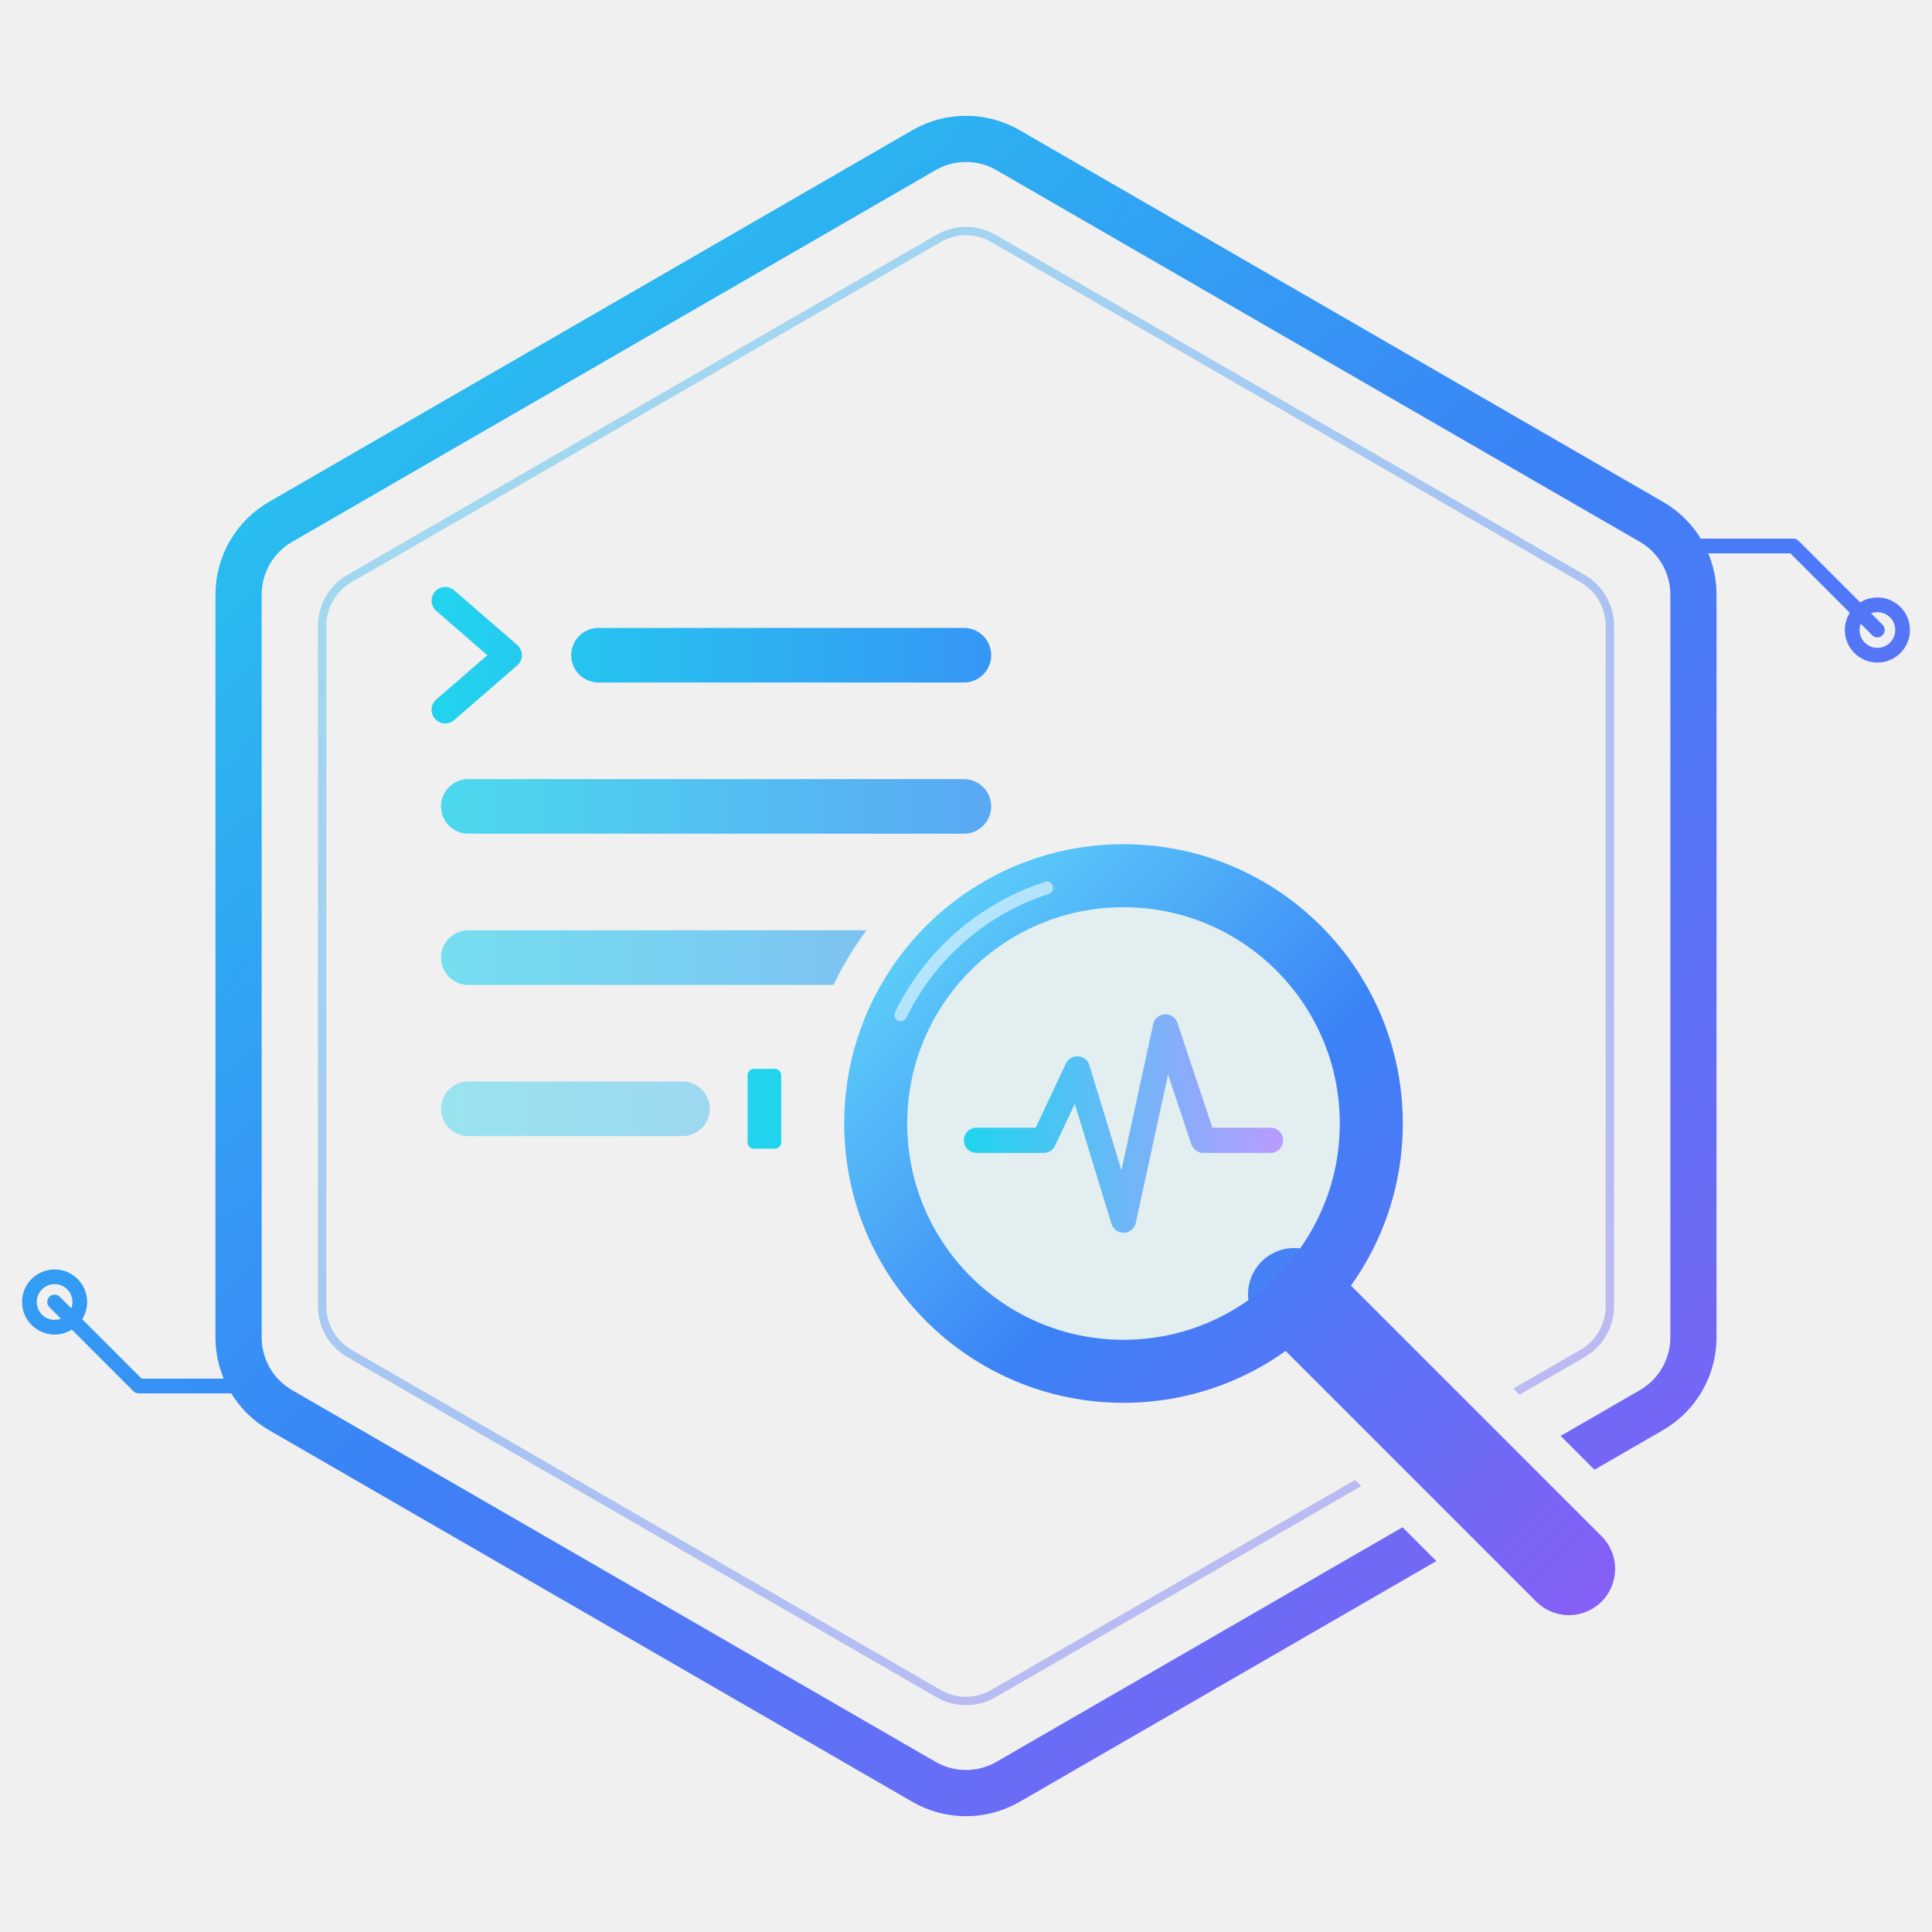
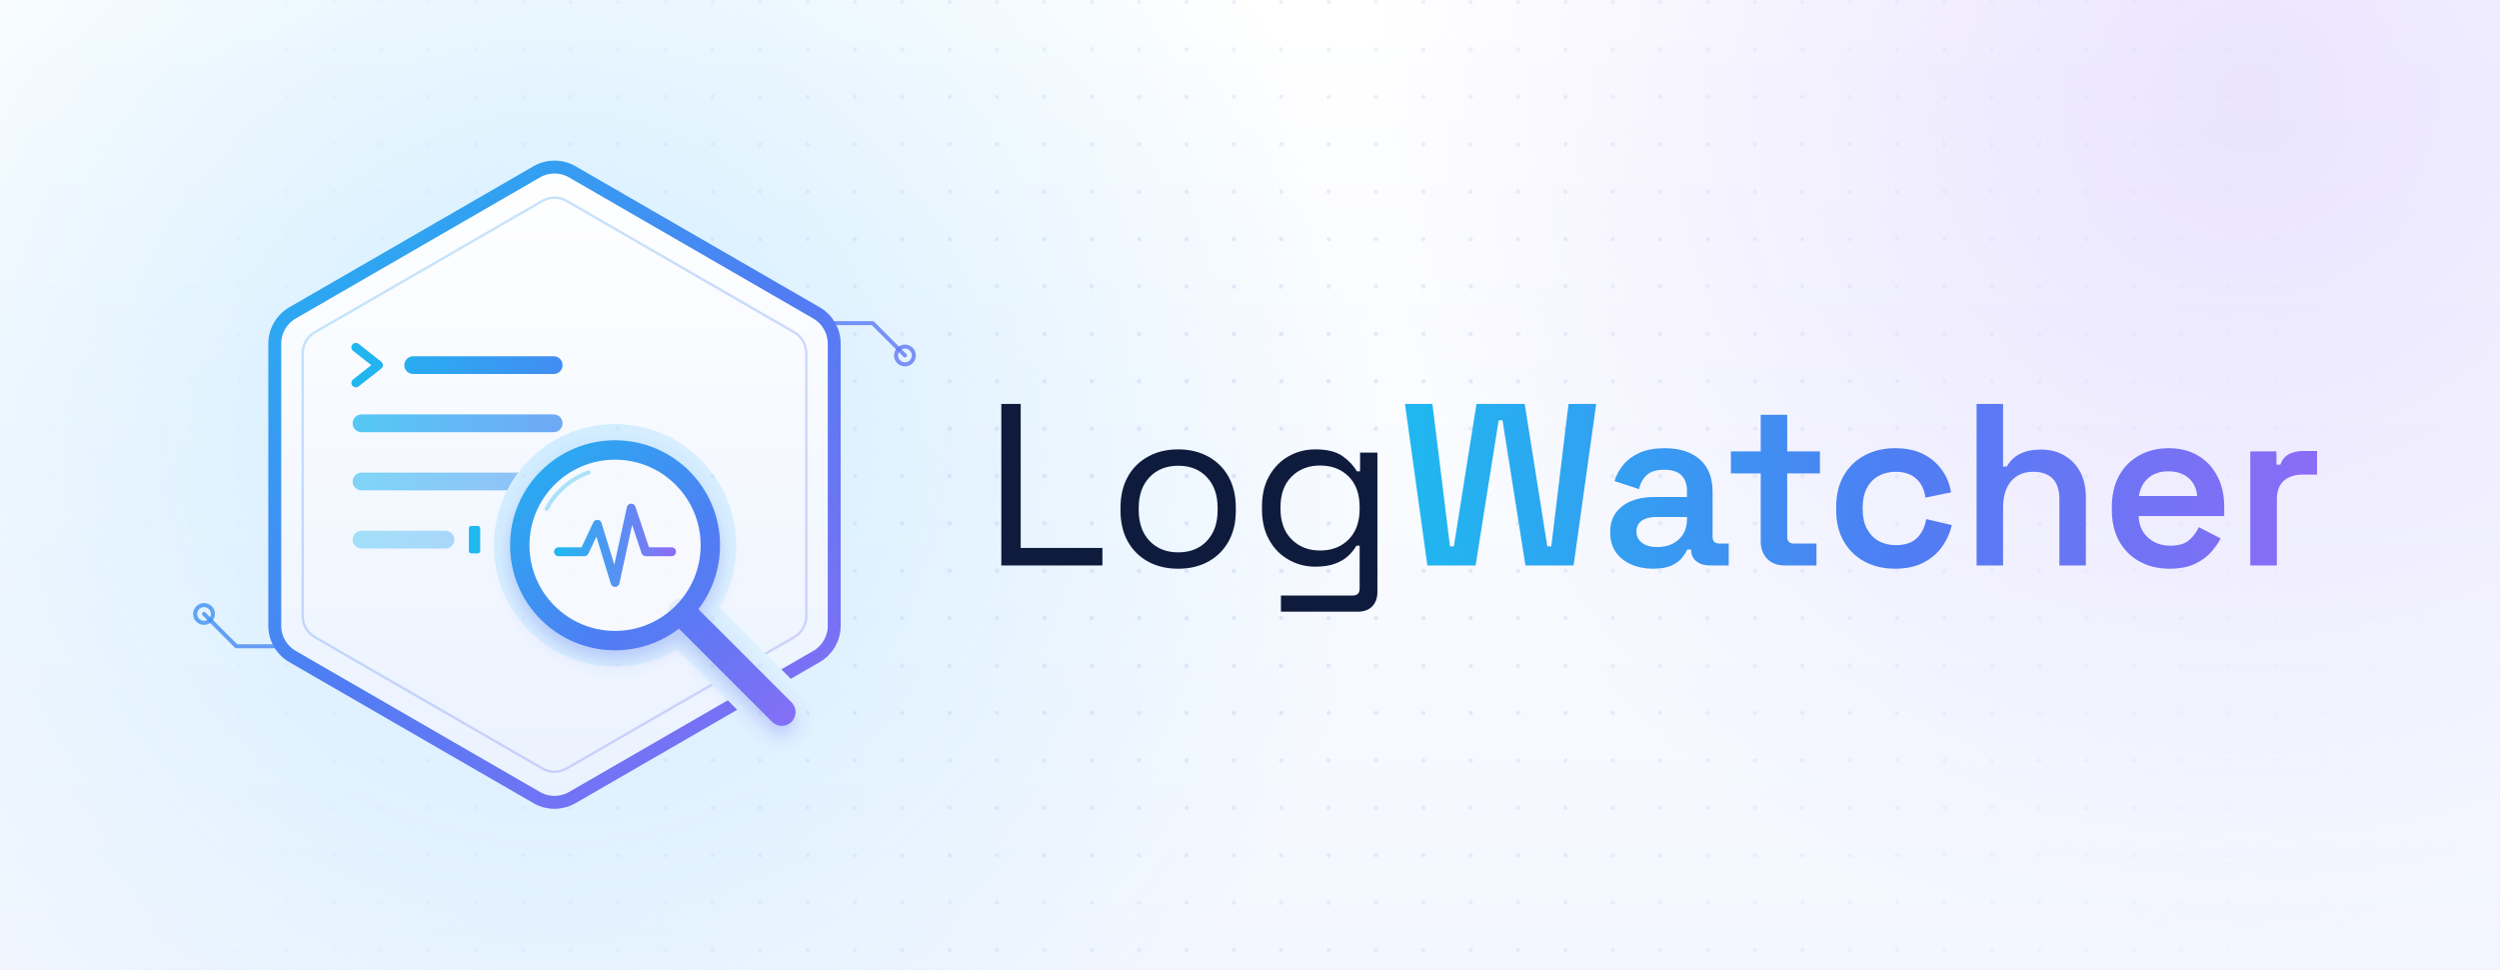
- <svg xmlns="http://www.w3.org/2000/svg" viewBox="40 40 920 920" width="920" height="920" role="img" aria-labelledby="t">
+ <svg xmlns="http://www.w3.org/2000/svg" viewBox="0 0 2321 900" width="2321" height="900" role="img" aria-labelledby="t">
  <defs>
    <linearGradient id="gMain" gradientUnits="userSpaceOnUse" x1="154" y1="100" x2="846" y2="900">
-       <stop offset="0" stop-color="#22D3EE" />
-       <stop offset="0.5" stop-color="#3B82F6" />
-       <stop offset="1" stop-color="#8B5CF6" />
+       <stop offset="0" stop-color="#1FB8F0" />
+       <stop offset="0.5" stop-color="#4F7DF3" />
+       <stop offset="1" stop-color="#8B6CF6" />
    </linearGradient>
    <linearGradient id="gBars" gradientUnits="userSpaceOnUse" x1="250" y1="0" x2="600" y2="0">
-       <stop offset="0" stop-color="#22D3EE" />
-       <stop offset="1" stop-color="#3B82F6" />
+       <stop offset="0" stop-color="#1FB8F0" />
+       <stop offset="1" stop-color="#4F7DF3" />
    </linearGradient>
    <linearGradient id="gPulse" gradientUnits="userSpaceOnUse" x1="503" y1="0" x2="647" y2="0">
-       <stop offset="0" stop-color="#22D3EE" />
-       <stop offset="1" stop-color="#B69CFF" />
+       <stop offset="0" stop-color="#1FB8F0" />
+       <stop offset="1" stop-color="#8B6CF6" />
    </linearGradient>
    <linearGradient id="gLens" gradientUnits="userSpaceOnUse" x1="435" y1="435" x2="815" y2="815">
-       <stop offset="0" stop-color="#67E8F9" />
-       <stop offset="0.45" stop-color="#3B82F6" />
-       <stop offset="1" stop-color="#8B5CF6" />
+       <stop offset="0" stop-color="#1FB8F0" />
+       <stop offset="0.5" stop-color="#4F7DF3" />
+       <stop offset="1" stop-color="#8B6CF6" />
    </linearGradient>
+     <linearGradient id="gCard" gradientUnits="userSpaceOnUse" x1="500" y1="100" x2="500" y2="900">
+       <stop offset="0" stop-color="#FFFFFF" />
+       <stop offset="1" stop-color="#EAF2FF" />
+     </linearGradient>
+     <filter id="soft" x="-30%" y="-30%" width="160%" height="170%" color-interpolation-filters="sRGB">
+       <feDropShadow dx="0" dy="12" stdDeviation="11" flood-color="#4F62E8" flood-opacity="0.28" />
+     </filter>
    <clipPath id="cut">
-       <path clip-rule="evenodd" d="M0 0H1000V1000H0Z M649.3 708.7 L757.4 816.8 A42 42 0 0 0 816.8 757.4 L708.7 649.3 A153 153 0 1 0 649.3 708.7 Z" />
+       <path clip-rule="evenodd" d="M0 0H1000V1000H0Z M651.6 704 L755.3 807.6 A37 37 0 0 0 807.6 755.3 L704 651.6 A150 150 0 1 0 651.6 704 Z" />
    </clipPath>
+     <linearGradient id="bgBase" x1="0" y1="0" x2="0" y2="1">
+       <stop offset="0" stop-color="#FFFFFF" />
+       <stop offset="1" stop-color="#F3F7FF" />
+     </linearGradient>
+     <radialGradient id="blobA" gradientUnits="userSpaceOnUse" cx="515" cy="405" r="765">
+       <stop offset="0" stop-color="#BFE6FF" stop-opacity="0.7" />
+       <stop offset="1" stop-color="#BFE6FF" stop-opacity="0" />
+     </radialGradient>
+     <radialGradient id="blobB" gradientUnits="userSpaceOnUse" cx="2088.9" cy="90" r="810">
+       <stop offset="0" stop-color="#DCD2FF" stop-opacity="0.6" />
+       <stop offset="1" stop-color="#DCD2FF" stop-opacity="0" />
+     </radialGradient>
+     <radialGradient id="gridFade" gradientUnits="userSpaceOnUse" cx="1160.5" cy="450.0" r="1160.5">
+       <stop offset="0" stop-color="#fff" stop-opacity="0.9" />
+       <stop offset="1" stop-color="#fff" stop-opacity="0" />
+     </radialGradient>
+     <mask id="gridMask">
+       <rect width="2321" height="900" fill="url(#gridFade)" />
+     </mask>
+     <pattern id="dots" width="44" height="44" patternUnits="userSpaceOnUse">
+       <circle cx="2" cy="2" r="2" fill="#9DB4E6" />
+     </pattern>
+     <linearGradient id="gWord" gradientUnits="userSpaceOnUse" x1="392" y1="0" x2="1239.1" y2="0">
+       <stop offset="0" stop-color="#1FB8F0" />
+       <stop offset="0.55" stop-color="#4F7DF3" />
+       <stop offset="1" stop-color="#8B6CF6" />
+     </linearGradient>
  </defs>
-   <g clip-path="url(#cut)">
-     <path d="M480 111.5 A40 40 0 0 1 520 111.5 L826.4 288.5 A40 40 0 0 1 846.4 323.1 L846.4 676.9 A40 40 0 0 1 826.4 711.5 L520 888.5 A40 40 0 0 1 480 888.5 L173.6 711.5 A40 40 0 0 1 153.6 676.9 L153.6 323.1 A40 40 0 0 1 173.6 288.5 Z" fill="none" stroke="url(#gMain)" stroke-width="22" stroke-linejoin="round" />
-     <path d="M487 153.5 A26 26 0 0 1 513 153.5 L793.6 315.5 A26 26 0 0 1 806.6 338 L806.6 662 A26 26 0 0 1 793.6 684.5 L513 846.5 A26 26 0 0 1 487 846.5 L206.4 684.5 A26 26 0 0 1 193.4 662 L193.4 338 A26 26 0 0 1 206.4 315.5 Z" fill="none" stroke="url(#gMain)" stroke-width="4" opacity="0.4" />
-     <polyline points="252,326 282,352 252,378" fill="none" stroke="url(#gBars)" stroke-width="13" stroke-linecap="round" stroke-linejoin="round" />
-     <rect x="312" y="339" width="200" height="26" rx="13" fill="url(#gBars)" />
-     <rect x="250" y="411" width="262" height="26" rx="13" fill="url(#gBars)" opacity="0.8" />
-     <rect x="250" y="483" width="330" height="26" rx="13" fill="url(#gBars)" opacity="0.6" />
-     <rect x="250" y="555" width="128" height="26" rx="13" fill="url(#gBars)" opacity="0.42" />
-     <rect x="396" y="549" width="16" height="38" rx="3" fill="#22D3EE" />
-     <path d="M846 300 H894 L934 340" fill="none" stroke="url(#gMain)" stroke-width="7" stroke-linecap="round" stroke-linejoin="round" />
-     <circle cx="934" cy="340" r="12" fill="none" stroke="url(#gMain)" stroke-width="7" />
-     <path d="M154 700 H106 L66 660" fill="none" stroke="url(#gMain)" stroke-width="7" stroke-linecap="round" stroke-linejoin="round" />
-     <circle cx="66" cy="660" r="12" fill="none" stroke="url(#gMain)" stroke-width="7" />
+   <rect width="2321" height="900" fill="url(#bgBase)" />
+   <rect width="2321" height="900" fill="url(#blobA)" />
+   <rect width="2321" height="900" fill="url(#blobB)" />
+   <rect width="2321" height="900" fill="url(#dots)" opacity="0.35" mask="url(#gridMask)" />
+   <g transform="translate(170 120) scale(0.75) translate(-40 -60)">
+     <g clip-path="url(#cut)">
+       <path d="M478 112.7 A44 44 0 0 1 522 112.7 L824.4 287.3 A44 44 0 0 1 846.4 325.4 L846.4 674.6 A44 44 0 0 1 824.4 712.7 L522 887.3 A44 44 0 0 1 478 887.3 L175.6 712.7 A44 44 0 0 1 153.6 674.6 L153.6 325.4 A44 44 0 0 1 175.6 287.3 Z" fill="url(#gCard)" stroke="url(#gMain)" stroke-width="16" stroke-linejoin="round" />
+       <path d="M485 148.7 A30 30 0 0 1 515 148.7 L796.8 311.3 A30 30 0 0 1 811.8 337.3 L811.8 662.7 A30 30 0 0 1 796.8 688.7 L515 851.3 A30 30 0 0 1 485 851.3 L203.2 688.7 A30 30 0 0 1 188.2 662.7 L188.2 337.3 A30 30 0 0 1 203.2 311.3 Z" fill="none" stroke="url(#gMain)" stroke-width="3" opacity="0.28" />
+       <polyline points="254,330 282,352 254,374" fill="none" stroke="url(#gBars)" stroke-width="11" stroke-linecap="round" stroke-linejoin="round" />
+       <rect x="314" y="341" width="196" height="22" rx="11" fill="url(#gBars)" />
+       <rect x="250" y="413" width="260" height="22" rx="11" fill="url(#gBars)" opacity="0.75" />
+       <rect x="250" y="485" width="330" height="22" rx="11" fill="url(#gBars)" opacity="0.55" />
+       <rect x="250" y="557" width="126" height="22" rx="11" fill="url(#gBars)" opacity="0.38" />
+       <rect x="394" y="551" width="14" height="34" rx="3" fill="#1FB8F0" />
+       <path d="M846 300 H894 L934 340" fill="none" stroke="url(#gMain)" stroke-width="5" stroke-linecap="round" stroke-linejoin="round" opacity="0.8" />
+       <circle cx="934" cy="340" r="11" fill="none" stroke="url(#gMain)" stroke-width="5" opacity="0.8" />
+       <path d="M154 700 H106 L66 660" fill="none" stroke="url(#gMain)" stroke-width="5" stroke-linecap="round" stroke-linejoin="round" opacity="0.8" />
+       <circle cx="66" cy="660" r="11" fill="none" stroke="url(#gMain)" stroke-width="5" opacity="0.8" />
+     </g>
+     <g filter="url(#soft)">
+       <line x1="657.7" y1="657.7" x2="781.5" y2="781.5" stroke="url(#gLens)" stroke-width="34" stroke-linecap="round" />
+       <circle cx="575" cy="575" r="118" fill="#FFFFFF" fill-opacity="0.85" stroke="url(#gLens)" stroke-width="24" />
+       <path d="M490.2 529.9 A96 96 0 0 1 542.2 484.8" fill="none" stroke="#1FB8F0" stroke-width="5" stroke-linecap="round" opacity="0.35" />
+       <path d="M505 583 L537 583 L553 549 L575 621 L595 529 L613 583 L645 583" fill="none" stroke="url(#gPulse)" stroke-width="11" stroke-linecap="round" stroke-linejoin="round" />
+     </g>
  </g>
-   <line x1="656.3" y1="656.3" x2="787.1" y2="787.1" stroke="url(#gLens)" stroke-width="44" stroke-linecap="round" />
-   <circle cx="575" cy="575" r="118" fill="#22D3EE" fill-opacity="0.07" stroke="url(#gLens)" stroke-width="30" />
-   <path d="M468.9 523.3 A118 118 0 0 1 538.5 462.8" fill="none" stroke="#FFFFFF" stroke-width="6" stroke-linecap="round" opacity="0.55" />
-   <path d="M505 583 L537 583 L553 549 L575 621 L595 529 L613 583 L645 583" fill="none" stroke="url(#gPulse)" stroke-width="12" stroke-linecap="round" stroke-linejoin="round" />
+   <g transform="translate(912.9 525)">
+     <path d="M17.1 0V-150H35.1V-16.3H111V0Z M181.4 3Q165.5 3 153.4 -3.6Q141.3 -10.3 134.5 -22.4Q127.8 -34.5 127.8 -51V-53.8Q127.8 -70.1 134.5 -82.3Q141.3 -94.5 153.4 -101.1Q165.5 -107.8 181.4 -107.8Q197.2 -107.8 209.3 -101.1Q221.4 -94.5 228.2 -82.3Q234.9 -70.1 234.9 -53.8V-51Q234.9 -34.5 228.2 -22.4Q221.4 -10.3 209.3 -3.6Q197.2 3 181.4 3ZM181.4 -12.2Q198.1 -12.2 208 -22.8Q218 -33.4 218 -51.4V-53.4Q218 -71.4 208 -82Q198.1 -92.6 181.4 -92.6Q164.9 -92.6 154.8 -82Q144.7 -71.4 144.7 -53.4V-51.4Q144.7 -33.4 154.8 -22.8Q164.9 -12.2 181.4 -12.2Z M259.2 -51.9V-54.9Q259.2 -71.4 265.9 -83.1Q272.5 -94.9 283.9 -101.4Q295.2 -107.8 308.7 -107.8Q325.2 -107.8 334.1 -101.5Q343 -95.1 347.3 -87.4H350.3V-104.8H366.4V24.4Q366.4 33 361.6 37.9Q356.9 42.9 347.9 42.9H276.8V27.9H343.4Q349.9 27.9 349.9 21.4V-18.4H346.9Q344.3 -13.7 339.6 -9.2Q334.9 -4.7 327.4 -1.8Q319.9 1.1 308.7 1.1Q295.2 1.1 283.9 -5.4Q272.5 -11.8 265.9 -23.7Q259.2 -35.6 259.2 -51.9ZM313.2 -13.9Q329.5 -13.9 339.7 -24.2Q349.9 -34.5 349.9 -52.5V-54.2Q349.9 -72.4 339.7 -82.6Q329.5 -92.8 313.2 -92.8Q297.1 -92.8 286.8 -82.6Q276.4 -72.4 276.4 -54.2V-52.5Q276.4 -34.5 286.8 -24.2Q297.1 -13.9 313.2 -13.9Z" fill="#0F1B3D" />
+     <path d="M412.8 0 392 -150H417.5L433.8 -17.8H437.4L458.4 -150H503.2L524.2 -17.8H527.9L543.9 -150H569.6L548.6 0H503.9L482.6 -134.8H479L457.6 0Z M622.2 3Q611.1 3 602.1 -1Q593.1 -4.9 587.8 -12.4Q582.6 -19.9 582.6 -30.9Q582.6 -41.6 587.8 -48.9Q593.1 -56.1 602.3 -59.9Q611.5 -63.6 623.3 -63.6H653.9V-70.1Q653.9 -78.4 648.8 -83.7Q643.6 -88.9 632.7 -88.9Q622 -88.9 616.5 -83.9Q611.1 -78.9 609.4 -70.9L586.6 -78.4Q589.2 -86.8 594.9 -93.6Q600.6 -100.5 610 -104.7Q619.4 -108.9 633.1 -108.9Q653.9 -108.9 665.8 -98.5Q677.7 -88.1 677.7 -68.4V-26.8Q677.7 -20.4 683.7 -20.4H692.7V0H675.4Q667.6 0 662.7 -3.9Q657.8 -7.7 657.8 -14.4V-14.8H654.1Q652.9 -11.8 649.6 -7.5Q646.4 -3.2 639.9 -0.1Q633.4 3 622.2 3ZM626.3 -17.1Q638.5 -17.1 646.2 -24.1Q653.9 -31.1 653.9 -42.9V-45H624.8Q616.9 -45 611.9 -41.6Q607 -38.1 607 -31.5Q607 -25.1 612.1 -21.1Q617.3 -17.1 626.3 -17.1Z M744.9 0Q734.6 0 728.5 -6.1Q722.4 -12.2 722.4 -22.7V-85.5H694.7V-105.9H722.4V-139.9H747V-105.9H777.4V-85.5H747V-26.8Q747 -20.4 753 -20.4H774.2V0Z M847.1 3Q831.7 3 819.3 -3.4Q806.9 -9.9 799.7 -22.1Q792.5 -34.3 792.5 -51.4V-54.4Q792.5 -71.6 799.7 -83.8Q806.9 -96 819.3 -102.4Q831.7 -108.9 847.1 -108.9Q862.4 -108.9 873.2 -103.5Q884 -98.1 890.6 -88.8Q897.3 -79.5 899.2 -67.9L875.4 -63Q874.6 -69.6 871.4 -75.1Q868.1 -80.6 862.3 -83.8Q856.4 -87 847.8 -87Q839 -87 832 -83.2Q825.1 -79.5 821.1 -72Q817.1 -64.5 817.1 -54V-51.9Q817.1 -41.4 821.1 -34Q825.1 -26.6 832 -22.7Q839 -18.9 847.8 -18.9Q860.9 -18.9 867.6 -25.6Q874.4 -32.4 876.1 -43.1L899.9 -37.5Q897.3 -26.4 890.6 -17.1Q884 -7.9 873.2 -2.5Q862.4 3 847.1 3Z M922.9 0V-150H947.5V-91.9H951.1Q952.9 -95.6 956.7 -99.2Q960.6 -102.9 966.9 -105.2Q973.2 -107.6 982.9 -107.6Q995.1 -107.6 1004.5 -102.1Q1013.9 -96.6 1019.2 -86.8Q1024.4 -76.9 1024.4 -63.4V0H999.8V-61.5Q999.8 -74.4 993.5 -80.7Q987.1 -87 975.6 -87Q962.5 -87 955 -78.3Q947.5 -69.6 947.5 -53.6V0Z M1102.1 3Q1086.2 3 1074.1 -3.8Q1062 -10.5 1055.2 -22.8Q1048.5 -35.1 1048.5 -51.6V-54.2Q1048.5 -70.9 1055.1 -83.1Q1061.8 -95.4 1073.8 -102.1Q1085.8 -108.9 1101.4 -108.9Q1116.9 -108.9 1128.4 -102.1Q1140 -95.4 1146.4 -83.1Q1152.9 -70.9 1152.9 -54.6V-45.9H1073.4Q1073.8 -33.4 1082.1 -25.9Q1090.5 -18.4 1102.7 -18.4Q1114.7 -18.4 1120.5 -23.7Q1126.3 -28.9 1129.3 -35.6L1149.6 -25.1Q1146.6 -19.3 1141 -12.8Q1135.3 -6.2 1125.9 -1.6Q1116.4 3 1102.1 3ZM1073.6 -64.5H1127.8Q1126.9 -75 1119.8 -81.2Q1112.6 -87.4 1101.2 -87.4Q1089.4 -87.4 1082.4 -81.2Q1075.3 -75 1073.6 -64.5Z M1177.1 0V-105.9H1201.4V-93.6H1205Q1207.4 -100.3 1212.9 -103.3Q1218.5 -106.3 1226.2 -106.3H1239.1V-84.4H1225.8Q1215.1 -84.4 1208.4 -78.8Q1201.8 -73.1 1201.8 -61.3V0Z" fill="url(#gWord)" />
+   </g>
</svg>
